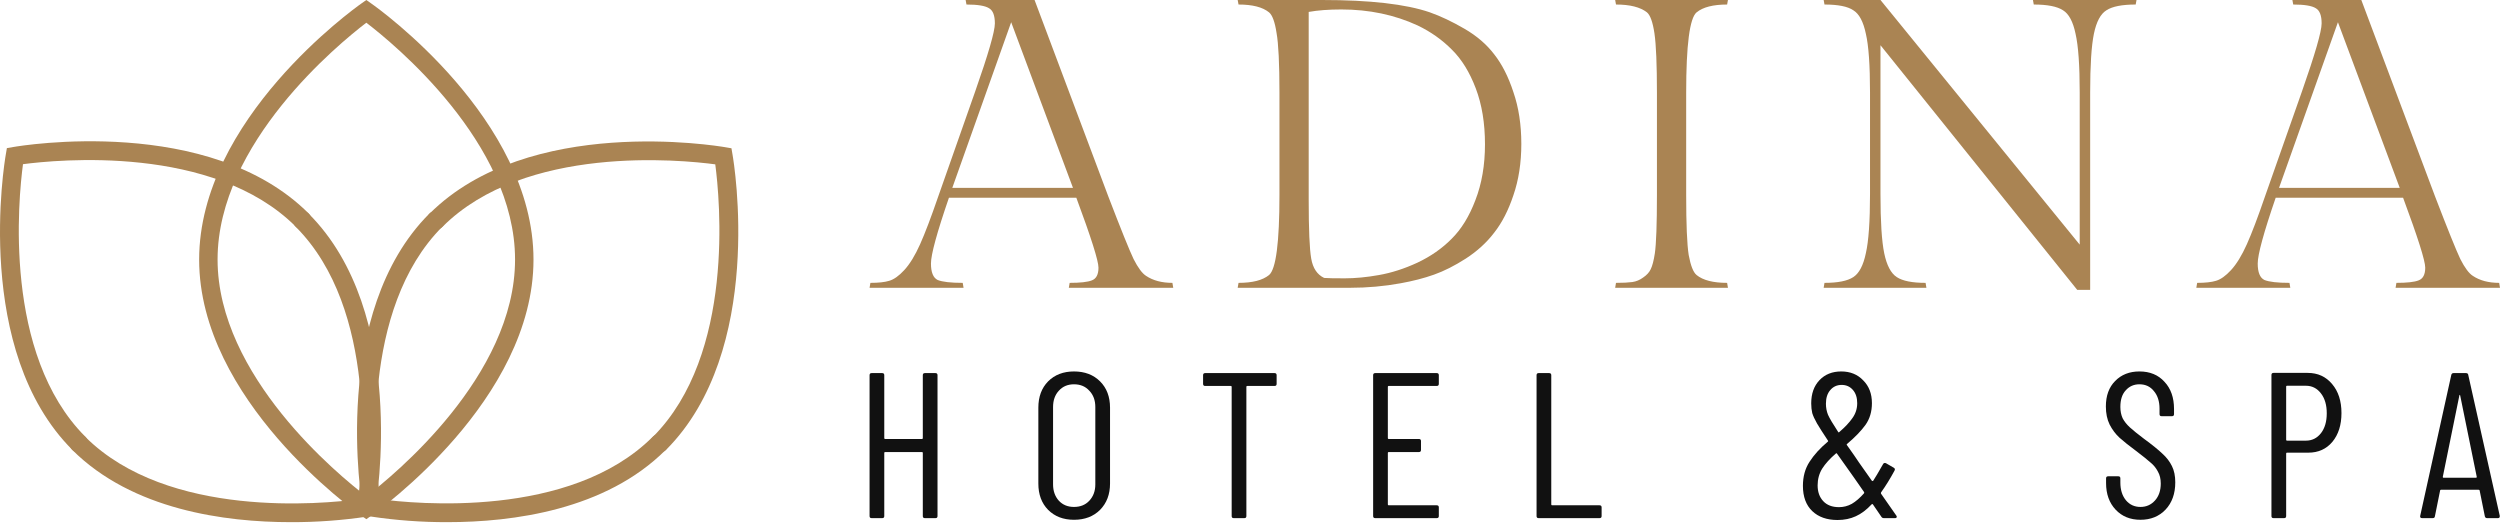
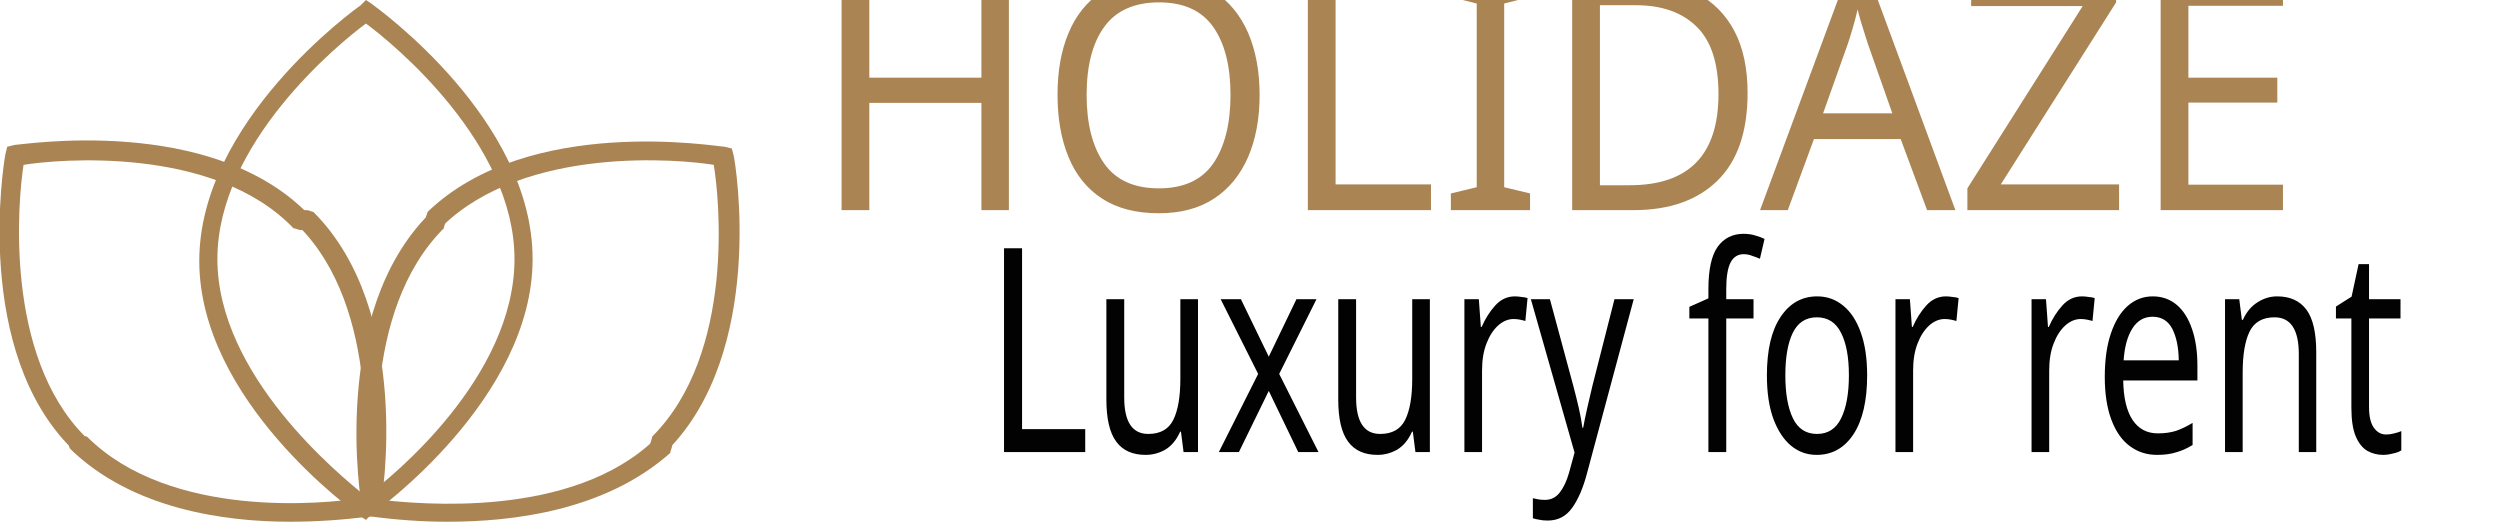
- <svg xmlns="http://www.w3.org/2000/svg" width="138" height="29" viewBox="0 0 138 29" fill="none">
-   <path d="M50.939 20.71C50.939 20.634 50.977 20.595 51.054 20.595H51.637C51.713 20.595 51.751 20.634 51.751 20.71V28.487C51.751 28.563 51.713 28.601 51.637 28.601H51.054C50.977 28.601 50.939 28.563 50.939 28.487V24.998C50.939 24.968 50.924 24.953 50.893 24.953H48.858C48.827 24.953 48.812 24.968 48.812 24.998V28.487C48.812 28.563 48.774 28.601 48.698 28.601H48.114C48.038 28.601 48 28.563 48 28.487V20.71C48 20.634 48.038 20.595 48.114 20.595H48.698C48.774 20.595 48.812 20.634 48.812 20.71V24.186C48.812 24.217 48.827 24.232 48.858 24.232H50.893C50.924 24.232 50.939 24.217 50.939 24.186V20.71Z" fill="#111111" />
-   <path d="M59.284 28.692C58.697 28.692 58.221 28.509 57.855 28.143C57.496 27.777 57.317 27.293 57.317 26.691V22.505C57.317 21.903 57.496 21.419 57.855 21.053C58.221 20.687 58.697 20.504 59.284 20.504C59.879 20.504 60.359 20.687 60.725 21.053C61.091 21.419 61.274 21.903 61.274 22.505V26.691C61.274 27.286 61.091 27.77 60.725 28.143C60.359 28.509 59.879 28.692 59.284 28.692ZM59.284 27.983C59.635 27.983 59.917 27.869 60.13 27.64C60.352 27.404 60.462 27.103 60.462 26.737V22.471C60.462 22.097 60.352 21.796 60.13 21.567C59.917 21.331 59.635 21.213 59.284 21.213C58.941 21.213 58.663 21.331 58.449 21.567C58.236 21.796 58.129 22.097 58.129 22.471V26.737C58.129 27.103 58.236 27.404 58.449 27.64C58.663 27.869 58.941 27.983 59.284 27.983Z" fill="#111111" />
-   <path d="M70.355 20.595C70.432 20.595 70.47 20.634 70.47 20.71V21.19C70.47 21.266 70.432 21.305 70.355 21.305H68.846C68.815 21.305 68.8 21.32 68.8 21.35V28.487C68.8 28.563 68.762 28.601 68.686 28.601H68.102C68.026 28.601 67.988 28.563 67.988 28.487V21.35C67.988 21.32 67.973 21.305 67.942 21.305H66.524C66.448 21.305 66.41 21.266 66.41 21.19V20.71C66.41 20.634 66.448 20.595 66.524 20.595H70.355Z" fill="#111111" />
-   <path d="M79.423 21.19C79.423 21.266 79.385 21.305 79.308 21.305H76.655C76.625 21.305 76.609 21.32 76.609 21.35V24.186C76.609 24.217 76.625 24.232 76.655 24.232H78.325C78.401 24.232 78.439 24.27 78.439 24.347V24.838C78.439 24.915 78.401 24.953 78.325 24.953H76.655C76.625 24.953 76.609 24.968 76.609 24.998V27.846C76.609 27.877 76.625 27.892 76.655 27.892H79.308C79.385 27.892 79.423 27.93 79.423 28.006V28.487C79.423 28.563 79.385 28.601 79.308 28.601H75.912C75.836 28.601 75.797 28.563 75.797 28.487V20.71C75.797 20.634 75.836 20.595 75.912 20.595H79.308C79.385 20.595 79.423 20.634 79.423 20.71V21.19Z" fill="#111111" />
-   <path d="M84.932 28.601C84.856 28.601 84.818 28.563 84.818 28.487V20.71C84.818 20.634 84.856 20.595 84.932 20.595H85.515C85.591 20.595 85.63 20.634 85.63 20.71V27.846C85.63 27.877 85.645 27.892 85.675 27.892H88.294C88.371 27.892 88.409 27.93 88.409 28.006V28.487C88.409 28.563 88.371 28.601 88.294 28.601H84.932Z" fill="#111111" />
-   <path d="M104.679 28.464C104.694 28.479 104.702 28.502 104.702 28.532C104.702 28.548 104.694 28.563 104.679 28.578C104.664 28.593 104.641 28.601 104.611 28.601H103.993C103.932 28.601 103.886 28.578 103.856 28.532L103.387 27.846C103.379 27.831 103.368 27.823 103.353 27.823C103.337 27.823 103.326 27.827 103.318 27.835C103.036 28.14 102.743 28.361 102.438 28.498C102.14 28.635 101.805 28.704 101.431 28.704C100.844 28.704 100.379 28.54 100.036 28.212C99.693 27.884 99.521 27.419 99.521 26.817C99.521 26.306 99.643 25.864 99.887 25.49C100.131 25.109 100.467 24.739 100.894 24.381C100.917 24.373 100.92 24.354 100.905 24.324C100.631 23.912 100.429 23.596 100.299 23.375C100.169 23.146 100.082 22.955 100.036 22.803C99.998 22.642 99.979 22.463 99.979 22.265C99.979 21.731 100.131 21.305 100.436 20.984C100.741 20.664 101.142 20.504 101.637 20.504C102.133 20.504 102.537 20.668 102.849 20.996C103.17 21.316 103.33 21.735 103.33 22.254C103.33 22.719 103.212 23.119 102.975 23.454C102.739 23.782 102.4 24.133 101.957 24.507C101.934 24.514 101.931 24.533 101.946 24.564C102.251 24.991 102.476 25.315 102.621 25.536L103.33 26.542C103.337 26.55 103.349 26.554 103.364 26.554C103.379 26.554 103.391 26.55 103.398 26.542C103.505 26.382 103.688 26.073 103.947 25.616C103.963 25.585 103.985 25.567 104.016 25.559C104.046 25.551 104.077 25.555 104.107 25.57L104.542 25.822C104.603 25.86 104.614 25.913 104.576 25.982C104.332 26.432 104.085 26.832 103.833 27.183C103.825 27.206 103.825 27.229 103.833 27.252L104.679 28.464ZM101.66 21.247C101.401 21.247 101.191 21.343 101.031 21.533C100.871 21.716 100.791 21.968 100.791 22.288C100.791 22.502 100.829 22.703 100.905 22.894C100.989 23.085 101.176 23.401 101.466 23.843C101.481 23.874 101.5 23.878 101.523 23.855C101.843 23.58 102.087 23.321 102.255 23.077C102.43 22.833 102.518 22.559 102.518 22.254C102.518 21.949 102.438 21.705 102.278 21.522C102.117 21.339 101.912 21.247 101.66 21.247ZM101.511 27.995C101.763 27.995 101.999 27.934 102.22 27.812C102.441 27.682 102.666 27.488 102.895 27.229C102.91 27.206 102.91 27.183 102.895 27.16L102.346 26.371L101.397 25.033C101.382 25.01 101.363 25.01 101.34 25.033C101.012 25.315 100.76 25.593 100.585 25.868C100.417 26.142 100.333 26.451 100.333 26.794C100.333 27.152 100.436 27.442 100.642 27.663C100.848 27.884 101.138 27.995 101.511 27.995Z" fill="#111111" />
-   <path d="M118.154 28.692C117.589 28.692 117.132 28.506 116.781 28.132C116.431 27.759 116.255 27.27 116.255 26.668V26.405C116.255 26.329 116.293 26.291 116.37 26.291H116.93C117.006 26.291 117.044 26.329 117.044 26.405V26.634C117.044 27.038 117.147 27.366 117.353 27.617C117.559 27.861 117.826 27.983 118.154 27.983C118.474 27.983 118.741 27.865 118.954 27.629C119.168 27.392 119.274 27.08 119.274 26.691C119.274 26.432 119.221 26.211 119.114 26.028C119.015 25.837 118.882 25.673 118.714 25.536C118.554 25.391 118.283 25.174 117.902 24.884C117.521 24.602 117.22 24.362 116.999 24.164C116.777 23.958 116.594 23.714 116.45 23.432C116.312 23.15 116.244 22.818 116.244 22.437C116.244 21.842 116.415 21.373 116.758 21.03C117.101 20.679 117.547 20.504 118.096 20.504C118.676 20.504 119.137 20.695 119.48 21.076C119.831 21.449 120.006 21.949 120.006 22.574V22.86C120.006 22.936 119.968 22.974 119.892 22.974H119.32C119.244 22.974 119.206 22.936 119.206 22.86V22.562C119.206 22.158 119.103 21.834 118.897 21.59C118.699 21.339 118.432 21.213 118.096 21.213C117.791 21.213 117.54 21.323 117.342 21.545C117.143 21.758 117.044 22.063 117.044 22.46C117.044 22.696 117.086 22.906 117.17 23.089C117.262 23.264 117.395 23.432 117.57 23.592C117.746 23.752 118.005 23.962 118.348 24.221C118.806 24.556 119.145 24.831 119.366 25.044C119.595 25.25 119.77 25.479 119.892 25.73C120.014 25.974 120.075 26.272 120.075 26.622C120.075 27.248 119.896 27.751 119.537 28.132C119.179 28.506 118.718 28.692 118.154 28.692Z" fill="#111111" />
-   <path d="M127.385 20.584C127.942 20.584 128.391 20.79 128.734 21.201C129.078 21.606 129.249 22.139 129.249 22.803C129.249 23.458 129.081 23.988 128.746 24.392C128.41 24.789 127.968 24.987 127.419 24.987H126.241C126.211 24.987 126.196 25.002 126.196 25.033V28.487C126.196 28.563 126.157 28.601 126.081 28.601H125.498C125.422 28.601 125.384 28.563 125.384 28.487V20.698C125.384 20.622 125.422 20.584 125.498 20.584H127.385ZM127.282 24.324C127.625 24.324 127.903 24.186 128.117 23.912C128.33 23.637 128.437 23.271 128.437 22.814C128.437 22.357 128.33 21.991 128.117 21.716C127.903 21.434 127.625 21.293 127.282 21.293H126.241C126.211 21.293 126.196 21.308 126.196 21.339V24.278C126.196 24.308 126.211 24.324 126.241 24.324H127.282Z" fill="#111111" />
-   <path d="M137.289 28.601C137.221 28.601 137.179 28.567 137.163 28.498L136.877 27.08C136.877 27.065 136.87 27.053 136.855 27.046C136.847 27.038 136.836 27.034 136.82 27.034H134.75C134.735 27.034 134.72 27.038 134.705 27.046C134.697 27.053 134.693 27.065 134.693 27.08L134.407 28.498C134.4 28.567 134.358 28.601 134.281 28.601H133.698C133.66 28.601 133.63 28.59 133.607 28.567C133.591 28.544 133.588 28.513 133.595 28.475L135.311 20.698C135.326 20.63 135.368 20.595 135.436 20.595H136.123C136.199 20.595 136.241 20.63 136.248 20.698L137.987 28.475V28.498C137.987 28.567 137.953 28.601 137.884 28.601H137.289ZM134.842 26.325C134.842 26.356 134.853 26.371 134.876 26.371H136.683C136.706 26.371 136.717 26.356 136.717 26.325L135.802 21.831C135.795 21.808 135.787 21.796 135.78 21.796C135.772 21.796 135.764 21.808 135.757 21.831L134.842 26.325Z" fill="#111111" />
-   <path d="M59.045 15.614C59.629 15.614 60.036 15.569 60.267 15.478C60.513 15.387 60.636 15.153 60.636 14.774C60.636 14.396 60.228 13.11 59.414 10.916H52.381C51.72 12.838 51.389 14.048 51.389 14.547C51.389 15.032 51.513 15.334 51.758 15.455C52.02 15.561 52.481 15.614 53.142 15.614L53.188 15.886H48L48.046 15.614C48.492 15.614 48.838 15.576 49.084 15.501C49.345 15.425 49.622 15.228 49.914 14.911C50.221 14.578 50.513 14.101 50.79 13.481C51.067 12.861 51.397 11.991 51.782 10.871L53.834 5.038C54.556 2.981 54.917 1.732 54.917 1.294C54.917 0.855 54.81 0.575 54.595 0.454C54.379 0.318 53.964 0.25 53.349 0.25L53.303 0H57.108L61.189 10.871C61.881 12.671 62.342 13.814 62.573 14.298C62.819 14.782 63.049 15.092 63.264 15.228C63.649 15.486 64.133 15.614 64.717 15.614L64.763 15.886H58.999L59.045 15.614ZM55.817 1.226L52.566 10.372H59.229L55.817 1.226Z" fill="#AA8453" />
-   <path d="M72.978 0C75.622 0 77.605 0.227 78.927 0.681C79.526 0.893 80.164 1.195 80.841 1.589C81.517 1.982 82.063 2.451 82.478 2.996C82.908 3.54 83.262 4.236 83.539 5.084C83.831 5.931 83.977 6.884 83.977 7.943C83.977 8.987 83.831 9.933 83.539 10.78C83.262 11.612 82.908 12.301 82.478 12.845C82.063 13.39 81.54 13.867 80.91 14.275C80.295 14.669 79.711 14.964 79.158 15.16C78.604 15.357 77.989 15.516 77.313 15.637C76.406 15.803 75.476 15.886 74.523 15.886H68.32L68.367 15.614C69.135 15.614 69.696 15.47 70.05 15.183C70.434 14.865 70.626 13.39 70.626 10.757V5.129C70.626 3.51 70.572 2.406 70.465 1.816C70.373 1.21 70.234 0.832 70.05 0.681C69.696 0.393 69.135 0.25 68.367 0.25L68.32 0H72.978ZM73.093 15.342C73.278 15.357 73.654 15.364 74.223 15.364C74.807 15.364 75.438 15.304 76.114 15.183C76.806 15.062 77.513 14.835 78.235 14.502C78.973 14.154 79.603 13.715 80.126 13.186C80.664 12.656 81.102 11.945 81.44 11.053C81.794 10.145 81.971 9.116 81.971 7.966C81.971 6.801 81.802 5.772 81.463 4.879C81.125 3.987 80.687 3.276 80.149 2.746C79.611 2.201 78.981 1.755 78.258 1.407C76.982 0.817 75.576 0.522 74.039 0.522C73.347 0.522 72.748 0.567 72.24 0.658V11.03C72.24 12.664 72.286 13.746 72.379 14.275C72.471 14.805 72.709 15.16 73.093 15.342Z" fill="#AA8453" />
-   <path d="M93.077 5.129V10.757C93.077 12.376 93.123 13.481 93.215 14.071C93.323 14.661 93.469 15.032 93.653 15.183C94.007 15.47 94.568 15.614 95.337 15.614L95.383 15.886H89.157L89.203 15.614C89.588 15.614 89.887 15.599 90.103 15.569C90.318 15.539 90.518 15.455 90.702 15.319C90.902 15.183 91.04 15.032 91.117 14.865C91.209 14.684 91.286 14.389 91.348 13.98C91.424 13.451 91.463 12.376 91.463 10.757V5.129C91.463 3.556 91.417 2.459 91.325 1.838C91.232 1.218 91.094 0.832 90.91 0.681C90.541 0.393 89.972 0.25 89.203 0.25L89.157 0H95.383L95.337 0.25C94.568 0.25 94.007 0.393 93.653 0.681C93.269 0.999 93.077 2.481 93.077 5.129Z" fill="#AA8453" />
-   <path d="M115.377 5.106V16H114.662L103.802 2.496V10.712C103.802 12.225 103.871 13.314 104.009 13.98C104.148 14.646 104.378 15.085 104.701 15.296C105.024 15.508 105.554 15.614 106.292 15.614L106.338 15.886H100.666L100.712 15.614C101.45 15.614 101.98 15.508 102.303 15.296C102.626 15.085 102.856 14.646 102.995 13.98C103.148 13.314 103.225 12.225 103.225 10.712V5.106C103.225 3.593 103.148 2.512 102.995 1.861C102.856 1.195 102.626 0.764 102.303 0.567C101.995 0.356 101.465 0.25 100.712 0.25L100.666 0H103.802L114.8 13.504V5.106C114.8 3.609 114.723 2.527 114.57 1.861C114.431 1.195 114.201 0.764 113.878 0.567C113.555 0.356 113.017 0.25 112.264 0.25L112.218 0H117.936L117.89 0.25C117.137 0.25 116.599 0.356 116.276 0.567C115.953 0.764 115.723 1.195 115.584 1.861C115.446 2.527 115.377 3.609 115.377 5.106Z" fill="#AA8453" />
-   <path d="M132.282 15.614C132.866 15.614 133.273 15.569 133.504 15.478C133.75 15.387 133.873 15.153 133.873 14.774C133.873 14.396 133.465 13.11 132.651 10.916H125.618C124.957 12.838 124.626 14.048 124.626 14.547C124.626 15.032 124.749 15.334 124.995 15.455C125.257 15.561 125.718 15.614 126.379 15.614L126.425 15.886H121.237L121.283 15.614C121.729 15.614 122.075 15.576 122.321 15.501C122.582 15.425 122.859 15.228 123.151 14.911C123.458 14.578 123.75 14.101 124.027 13.481C124.304 12.861 124.634 11.991 125.018 10.871L127.071 5.038C127.793 2.981 128.154 1.732 128.154 1.294C128.154 0.855 128.047 0.575 127.831 0.454C127.616 0.318 127.201 0.25 126.586 0.25L126.54 0H130.345L134.426 10.871C135.118 12.671 135.579 13.814 135.809 14.298C136.055 14.782 136.286 15.092 136.501 15.228C136.886 15.486 137.37 15.614 137.954 15.614L138 15.886H132.236L132.282 15.614ZM129.054 1.226L125.802 10.372H132.466L129.054 1.226Z" fill="#AA8453" />
-   <path d="M4.352 24.983C4.285 24.983 4.219 24.97 4.158 24.944C4.097 24.918 4.041 24.88 3.994 24.833C-1.491 19.351 0.243 8.969 0.32 8.529L0.38 8.176L0.734 8.115C1.174 8.038 11.562 6.314 17.043 11.787C17.138 11.883 17.192 12.012 17.192 12.147C17.192 12.282 17.138 12.411 17.043 12.507C16.947 12.602 16.818 12.656 16.683 12.656C16.548 12.656 16.418 12.602 16.323 12.507C11.76 7.956 3.136 8.818 1.269 9.063C1.019 10.93 0.152 19.549 4.714 24.109C4.81 24.204 4.863 24.334 4.863 24.468C4.863 24.603 4.81 24.733 4.714 24.828C4.668 24.878 4.612 24.917 4.549 24.944C4.487 24.97 4.42 24.984 4.352 24.983Z" fill="#AA8453" />
-   <path d="M16.047 28.823C12.429 28.823 7.31 28.146 3.99 24.836C3.895 24.741 3.841 24.611 3.841 24.476C3.841 24.341 3.895 24.212 3.99 24.116C4.086 24.021 4.215 23.968 4.35 23.968C4.485 23.968 4.615 24.021 4.71 24.116C9.273 28.668 17.897 27.81 19.764 27.56C20.014 25.694 20.881 17.07 16.319 12.515C16.224 12.419 16.17 12.29 16.17 12.155C16.17 12.02 16.224 11.891 16.319 11.795C16.414 11.7 16.544 11.646 16.679 11.646C16.814 11.646 16.943 11.7 17.039 11.795C22.52 17.277 20.791 27.659 20.713 28.099L20.652 28.452L20.299 28.512C18.892 28.724 17.47 28.828 16.047 28.823Z" fill="#AA8453" />
-   <path d="M36.396 24.984C36.262 24.983 36.134 24.93 36.038 24.837C35.943 24.742 35.889 24.612 35.889 24.477C35.889 24.342 35.943 24.213 36.038 24.117C40.592 19.558 39.729 10.938 39.483 9.072C37.616 8.822 28.988 7.96 24.43 12.516C24.334 12.611 24.204 12.665 24.069 12.665C23.934 12.665 23.805 12.611 23.709 12.516C23.614 12.42 23.561 12.291 23.561 12.156C23.561 12.021 23.614 11.892 23.709 11.796C29.194 6.323 39.583 8.051 40.023 8.124L40.376 8.185L40.436 8.538C40.514 8.978 42.239 19.355 36.762 24.837C36.663 24.931 36.532 24.983 36.396 24.984Z" fill="#AA8453" />
-   <path d="M24.697 28.823C23.272 28.827 21.849 28.722 20.441 28.508L20.087 28.448L20.027 28.094C19.949 27.655 18.22 17.273 23.701 11.791C23.797 11.696 23.926 11.642 24.061 11.642C24.196 11.642 24.325 11.696 24.421 11.791C24.516 11.886 24.57 12.016 24.57 12.151C24.57 12.286 24.516 12.415 24.421 12.511C19.859 17.07 20.726 25.689 20.976 27.556C22.843 27.806 31.471 28.668 36.029 24.112C36.125 24.017 36.255 23.963 36.39 23.963C36.525 23.963 36.654 24.017 36.75 24.112C36.845 24.208 36.898 24.337 36.898 24.472C36.898 24.607 36.845 24.736 36.75 24.832C33.434 28.15 28.315 28.823 24.697 28.823Z" fill="#AA8453" />
-   <path d="M20.221 28.659L19.928 28.453C19.561 28.194 10.993 22.074 10.993 14.33C10.993 6.585 19.565 0.465 19.928 0.207L20.221 0L20.514 0.207C20.881 0.465 29.449 6.577 29.449 14.33C29.449 22.074 20.876 28.194 20.514 28.453L20.221 28.659ZM20.221 1.254C18.724 2.396 12.01 7.887 12.01 14.325C12.01 20.764 18.724 26.255 20.221 27.397C21.717 26.255 28.431 20.764 28.431 14.325C28.431 7.887 21.721 2.4 20.221 1.254Z" fill="#AA8453" />
+ <svg xmlns="http://www.w3.org/2000/svg" version="1.1" id="Layer_1" x="0px" y="0px" viewBox="0 0 138 29" style="enable-background:new 0 0 138 29;" xml:space="preserve">
+   <style type="text/css">
+ 	.st0{fill:#AA8453;}
+ 	.st1{font-family:'BodoniMT';}
+ 	.st2{font-size:17.765px;}
+ 	.st3{fill:#020202;}
+ 	.st4{font-size:15.757px;}
+ </style>
+   <path class="st0" d="M4.4,25c-0.1,0-0.1,0-0.2,0S4,24.9,4,24.8C-1.5,19.4,0.2,9,0.3,8.5l0.1-0.4L0.8,8C1.2,8,11.6,6.3,17,11.8  c0.1,0.1,0.1,0.2,0.1,0.4c0,0.1-0.1,0.3-0.1,0.4c-0.1,0.1-0.2,0.1-0.4,0.1c-0.1,0-0.3-0.1-0.4-0.1C11.8,8,3.1,8.8,1.3,9.1  C1,11,0.2,19.6,4.7,24.1c0.1,0.1,0.1,0.2,0.1,0.4c0,0.1-0.1,0.3-0.1,0.4C4.7,24.9,4.6,25,4.4,25L4.4,25z" />
+   <path class="st0" d="M16,28.8c-3.6,0-8.7-0.7-12.1-4c-0.1-0.1-0.1-0.2-0.1-0.4c0-0.1,0.1-0.3,0.1-0.4c0.2,0,0.3,0,0.5,0  c0.1,0,0.3,0.1,0.4,0.1c4.6,4.6,13.2,3.7,15.1,3.4c0.3-1.9,1.1-10.5-3.4-15c-0.1-0.1-0.1-0.2-0.1-0.4s0.1-0.3,0.1-0.4  c0.1-0.1,0.2-0.1,0.4-0.1s0.3,0.1,0.4,0.1c5.5,5.5,3.8,15.9,3.7,16.3l-0.1,0.4l-0.4,0.1C18.9,28.7,17.5,28.8,16,28.8z" />
+   <path class="st0" d="M36.4,25c-0.1,0-0.3-0.1-0.4-0.1c-0.1-0.1-0.1-0.2-0.1-0.4c0-0.1,0.1-0.3,0.1-0.4c4.6-4.6,3.7-13.2,3.4-15  C37.6,8.8,29,8,24.4,12.5c-0.1,0.1-0.2,0.1-0.4,0.1c-0.1,0-0.3-0.1-0.4-0.1c-0.1-0.1-0.1-0.2-0.1-0.4s0.1-0.3,0.1-0.4  c5.6-5.4,16-3.6,16.4-3.6l0.4,0.1l0.1,0.4c0.1,0.4,1.8,10.8-3.7,16.3C36.7,24.9,36.5,25,36.4,25z" />
+   <path class="st0" d="M24.7,28.8c-1.4,0-2.8-0.1-4.3-0.3L20,28.4l0-0.3c-0.1-0.4-1.8-10.8,3.7-16.3c0.1-0.1,0.2-0.1,0.4-0.1  c0.1,0,0.3,0.1,0.4,0.1c0.1,0.1,0.1,0.2,0.1,0.4c0,0.1-0.1,0.3-0.1,0.4c-4.6,4.6-3.7,13.2-3.4,15c1.9,0.2,10.5,1.1,15.1-3.4  c0.1-0.1,0.2-0.1,0.4-0.1c0.1,0,0.3,0.1,0.4,0.1c0.1,0.1,0.1,0.2,0.1,0.4c0,0.1-0.1,0.3-0.1,0.4C33.4,28.2,28.3,28.8,24.7,28.8z" />
+   <path class="st0" d="M20.2,28.7l-0.3-0.2c-0.4-0.3-8.9-6.4-8.9-14.1s8.6-13.9,8.9-14.1L20.2,0l0.3,0.2c0.4,0.3,8.9,6.4,8.9,14.1  s-8.6,13.9-8.9,14.1L20.2,28.7z M20.2,1.3c-1.5,1.1-8.2,6.6-8.2,13s6.7,11.9,8.2,13.1c1.5-1.1,8.2-6.6,8.2-13.1  C28.4,7.9,21.7,2.4,20.2,1.3z" />
+   <text transform="matrix(0.9519 0 0 1 44.8183 11.5999)" class="st0 st1 st2">HOLIDAZE</text>
+   <text transform="matrix(0.7083 0 0 1 54.3375 24.9534)" class="st3 st1 st4">Luxury for rent</text>
</svg>
